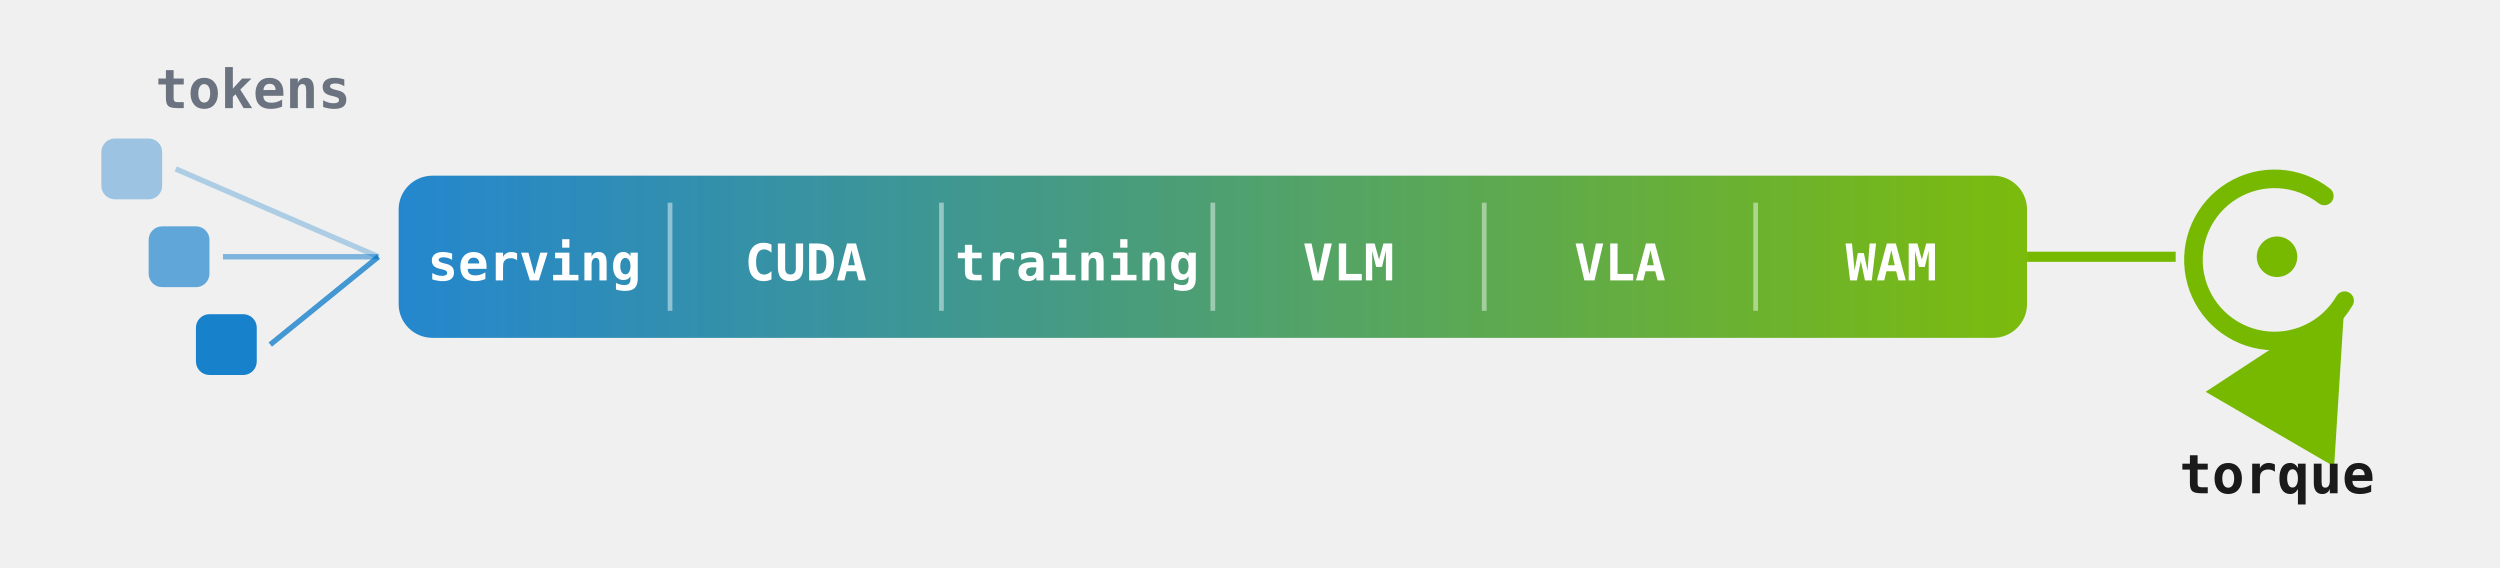
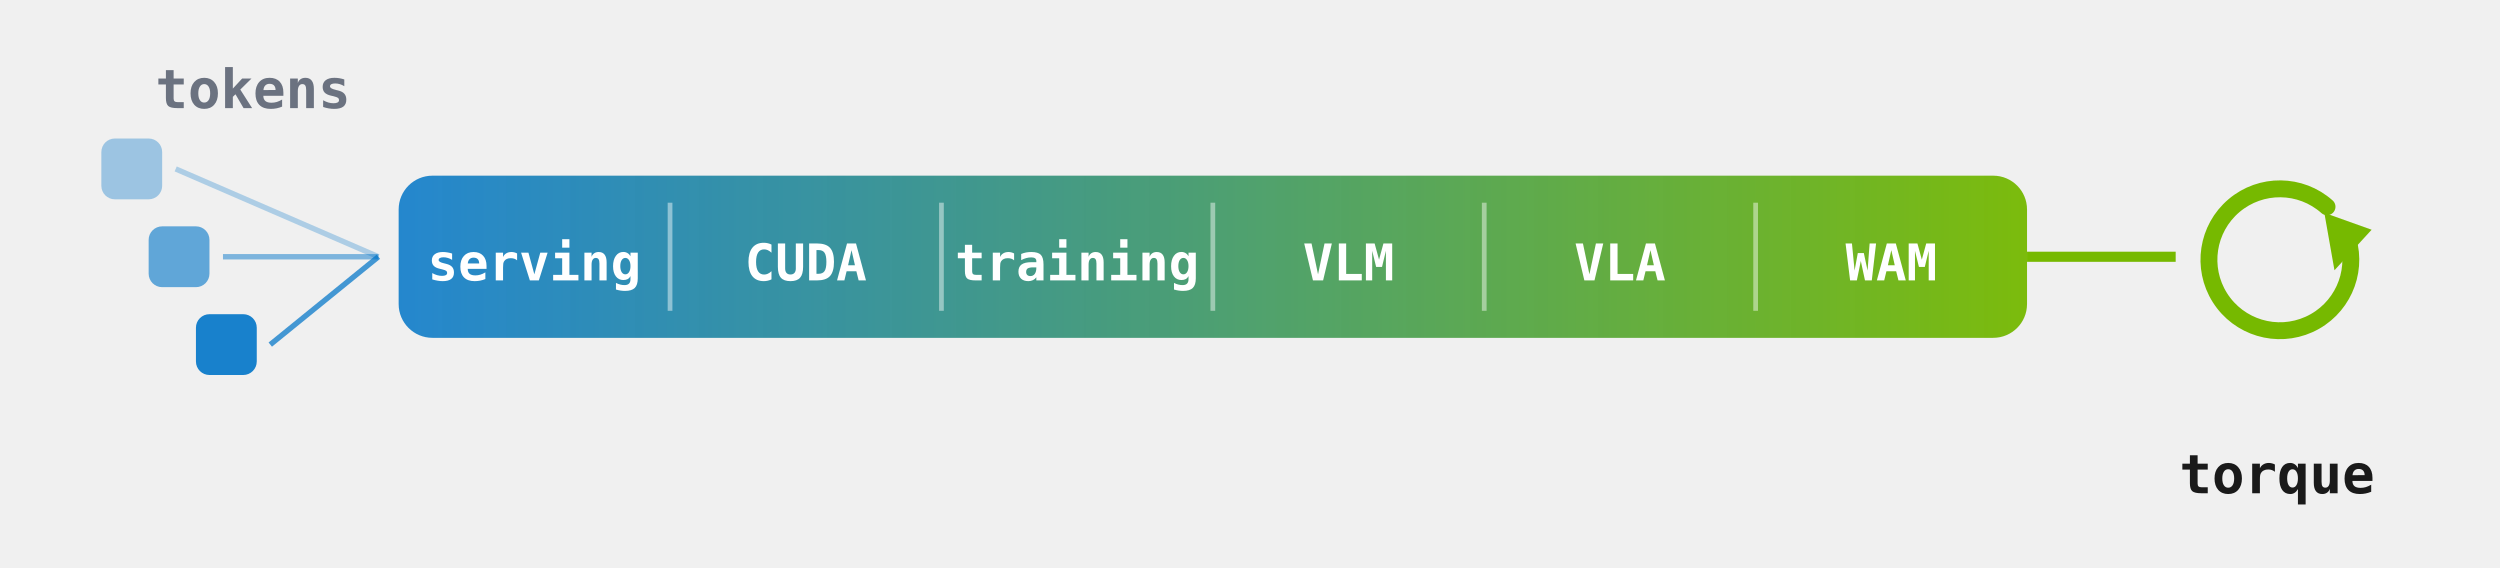
<svg xmlns="http://www.w3.org/2000/svg" viewBox="0 0 740 168" width="740" height="168" role="img" aria-label="从 token 到扭矩：serving、CUDA、training、VLM、VLA、WAM 六个阶段">
  <style>.m{font-family:"JetBrains Mono","SF Mono",Menlo,Consolas,monospace}.s{font-family:-apple-system,BlinkMacSystemFont,"Segoe UI","PingFang SC","Noto Sans SC",sans-serif}</style>
  <defs>
    <linearGradient id="g" x1="0" x2="1">
      <stop offset="0" stop-color="#0074C8" stop-opacity=".85" />
      <stop offset="1" stop-color="#76B900" stop-opacity=".95" />
    </linearGradient>
    <marker id="tip" markerWidth="9" markerHeight="9" refX="8" refY="4.5" orient="auto">
      <path d="M0 .5 8 4.5 0 8.5z" fill="#76B900" />
    </marker>
  </defs>
  <rect x="118" y="52" width="482" height="48" rx="10" fill="url(#g)" />
  <text x="158.167" y="83" class="m" font-size="15" fill="#FFFFFF" text-anchor="middle" font-weight="700">serving</text>
  <line x1="198.333" y1="60" x2="198.333" y2="92" stroke="#FFFFFF" stroke-opacity=".45" stroke-width="1.4" />
  <text x="238.5" y="83" class="m" font-size="15" fill="#FFFFFF" text-anchor="middle" font-weight="700">CUDA</text>
  <line x1="278.667" y1="60" x2="278.667" y2="92" stroke="#FFFFFF" stroke-opacity=".45" stroke-width="1.4" />
  <text x="318.833" y="83" class="m" font-size="15" fill="#FFFFFF" text-anchor="middle" font-weight="700">training</text>
  <line x1="359.0" y1="60" x2="359.0" y2="92" stroke="#FFFFFF" stroke-opacity=".45" stroke-width="1.4" />
  <text x="399.167" y="83" class="m" font-size="15" fill="#FFFFFF" text-anchor="middle" font-weight="700">VLM</text>
  <line x1="439.333" y1="60" x2="439.333" y2="92" stroke="#FFFFFF" stroke-opacity=".45" stroke-width="1.4" />
  <text x="479.5" y="83" class="m" font-size="15" fill="#FFFFFF" text-anchor="middle" font-weight="700">VLA</text>
  <line x1="519.667" y1="60" x2="519.667" y2="92" stroke="#FFFFFF" stroke-opacity=".45" stroke-width="1.4" />
  <text x="559.833" y="83" class="m" font-size="15" fill="#FFFFFF" text-anchor="middle" font-weight="700">WAM</text>
  <rect x="30" y="41.0" width="18" height="18" rx="4" fill="#0074C8" opacity="0.35" />
  <path d="M52 50.0L112 76.0" stroke="#0074C8" stroke-width="1.6" opacity="0.28" />
  <rect x="44" y="67.0" width="18" height="18" rx="4" fill="#0074C8" opacity="0.6" />
  <path d="M66 76.0L112 76.0" stroke="#0074C8" stroke-width="1.6" opacity="0.48" />
  <rect x="58" y="93.0" width="18" height="18" rx="4" fill="#0074C8" opacity="0.9" />
  <path d="M80 102.0L112 76.0" stroke="#0074C8" stroke-width="1.6" opacity="0.72" />
  <line x1="600" y1="76.0" x2="644" y2="76.0" stroke="#76B900" stroke-width="3" />
-   <path d="M688 58.0A24 24 0 1 0 694 89.0" fill="none" stroke="#76B900" stroke-width="5.5" stroke-linecap="round" marker-end="url(#tip)" />
-   <circle cx="674" cy="76.0" r="6" fill="#76B900" />
+   <path d="M695 71.0A21 21 0 1 1 688.8 61.2" fill="none" stroke="#76B900" stroke-width="5" stroke-linecap="round" />
+   <path d="M688 63.0L702 68.0L691 80.0z" fill="#76B900" />
  <text x="46" y="32" class="m" font-size="16" fill="#6B7280" text-anchor="start" font-weight="700">tokens</text>
  <text x="674" y="146" class="m" font-size="16" fill="#1A1A1A" text-anchor="middle" font-weight="700">torque</text>
</svg>
